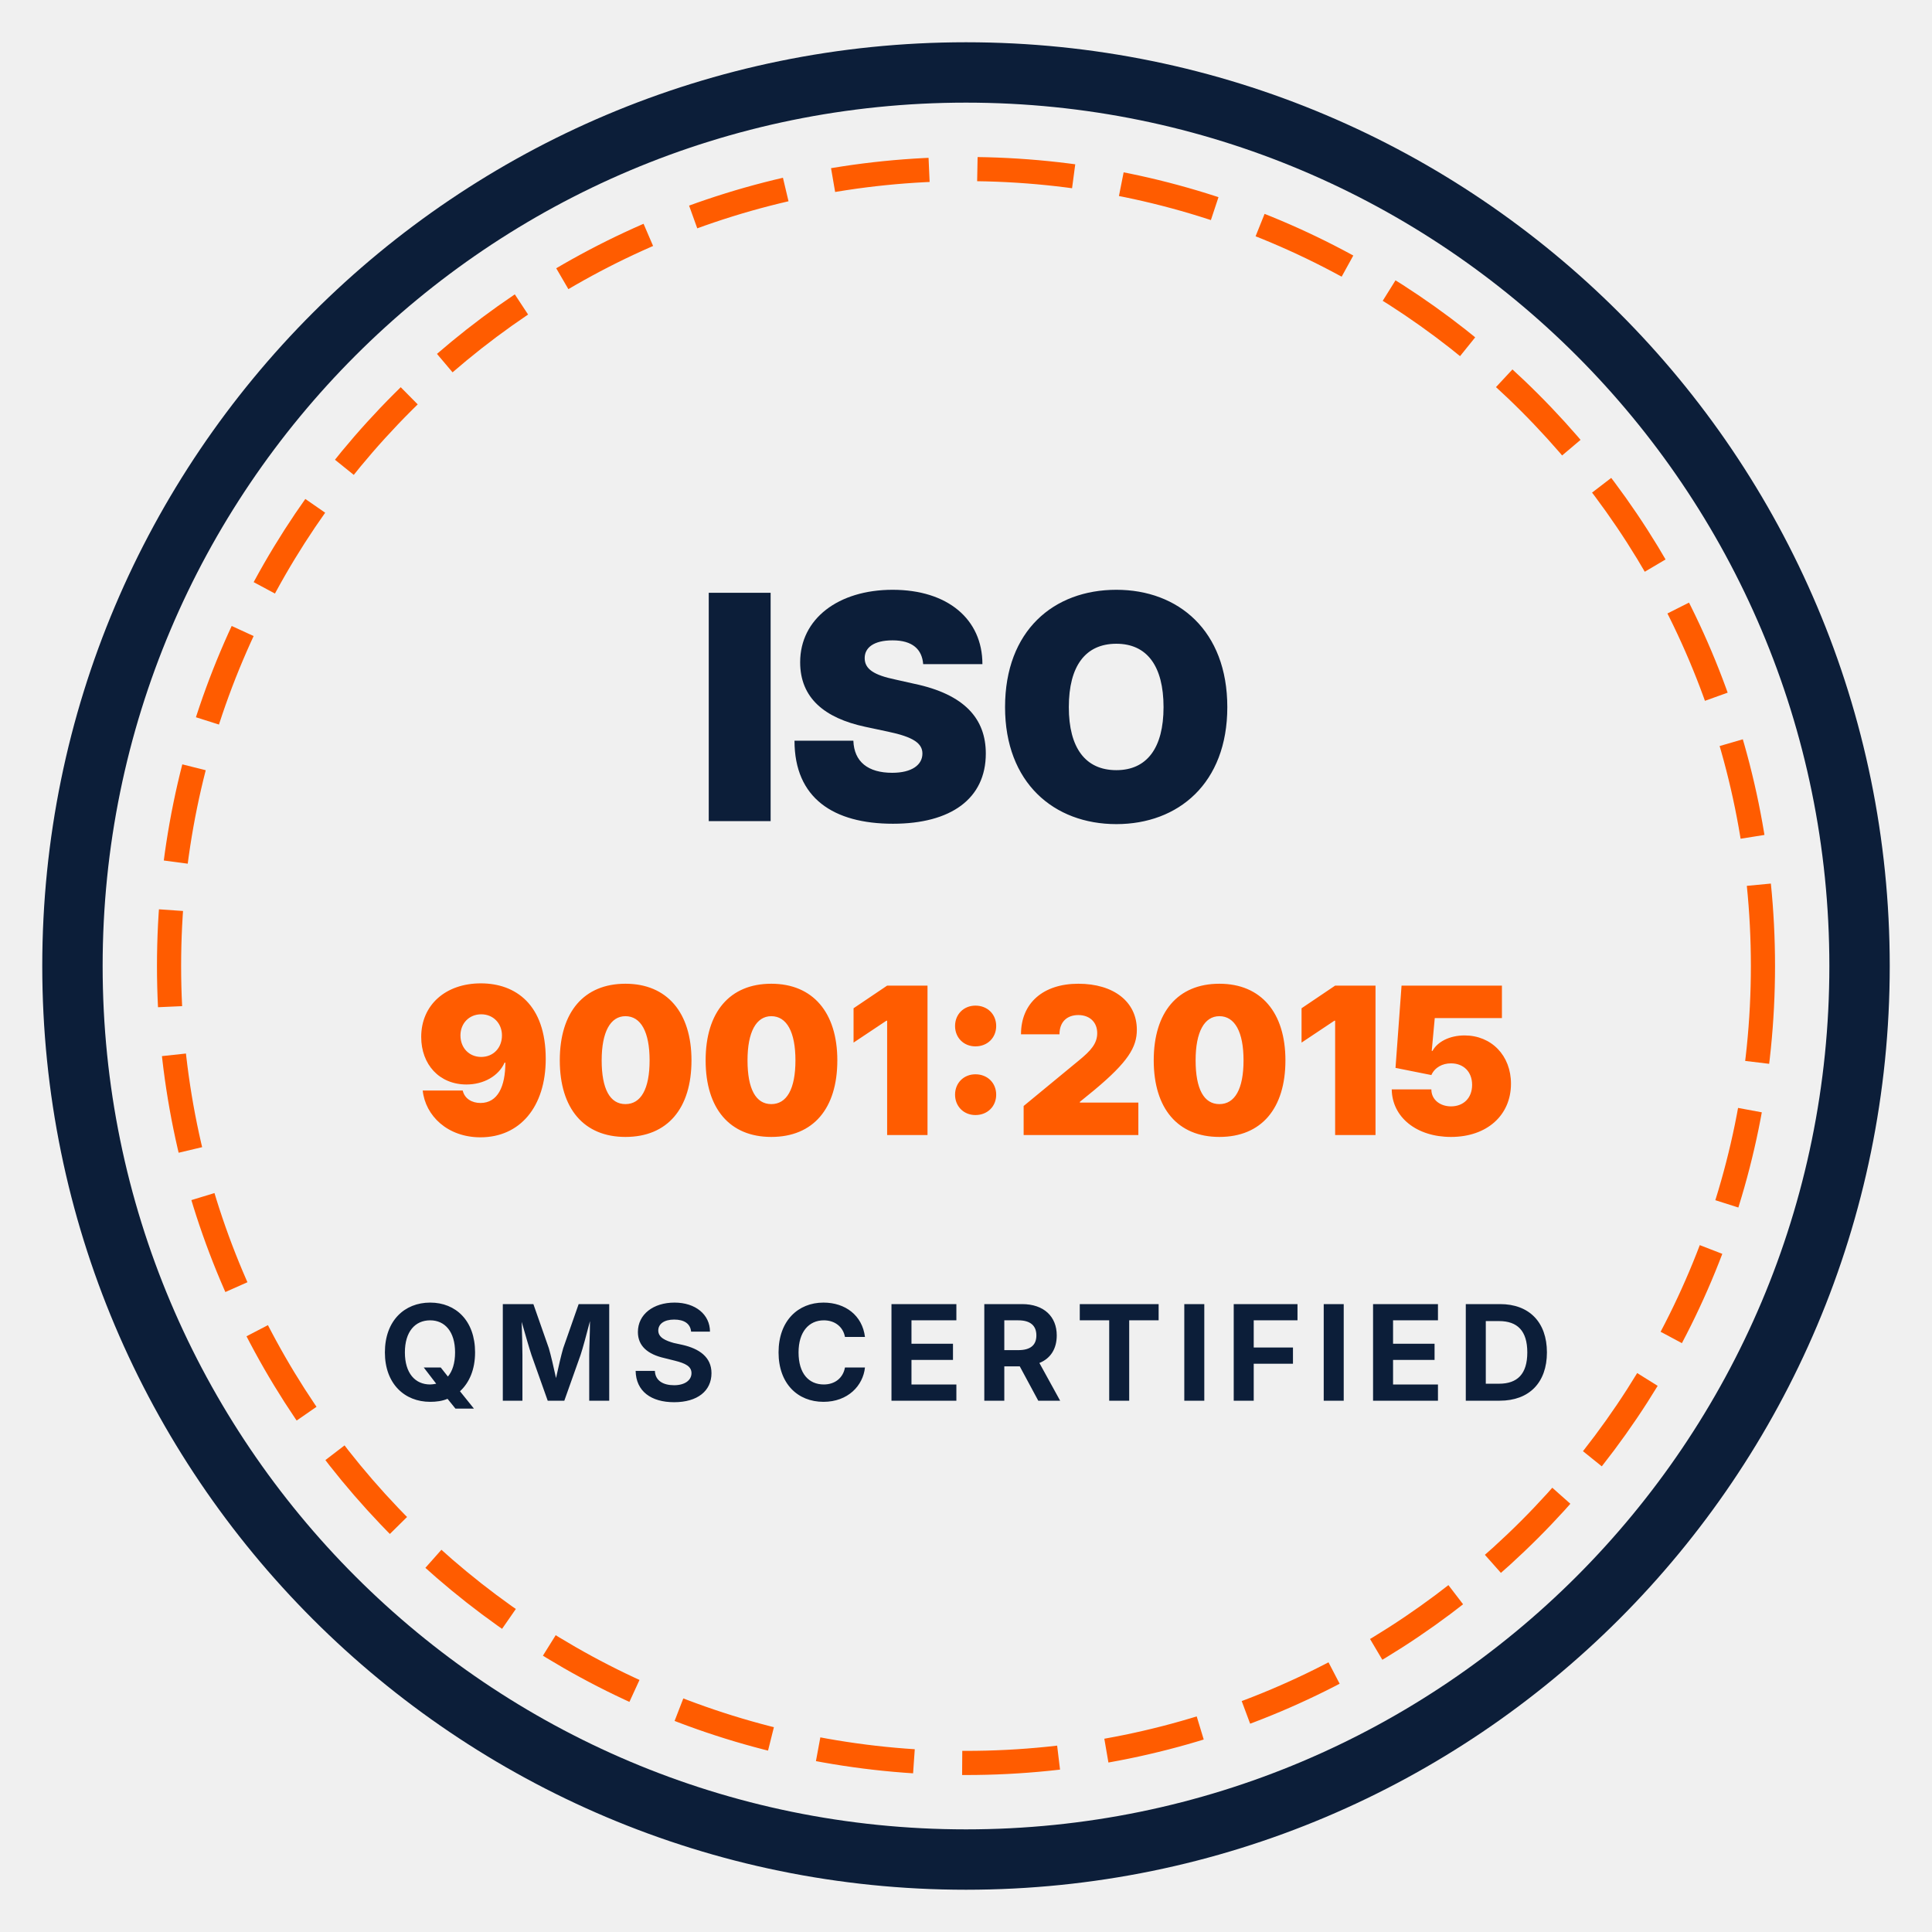
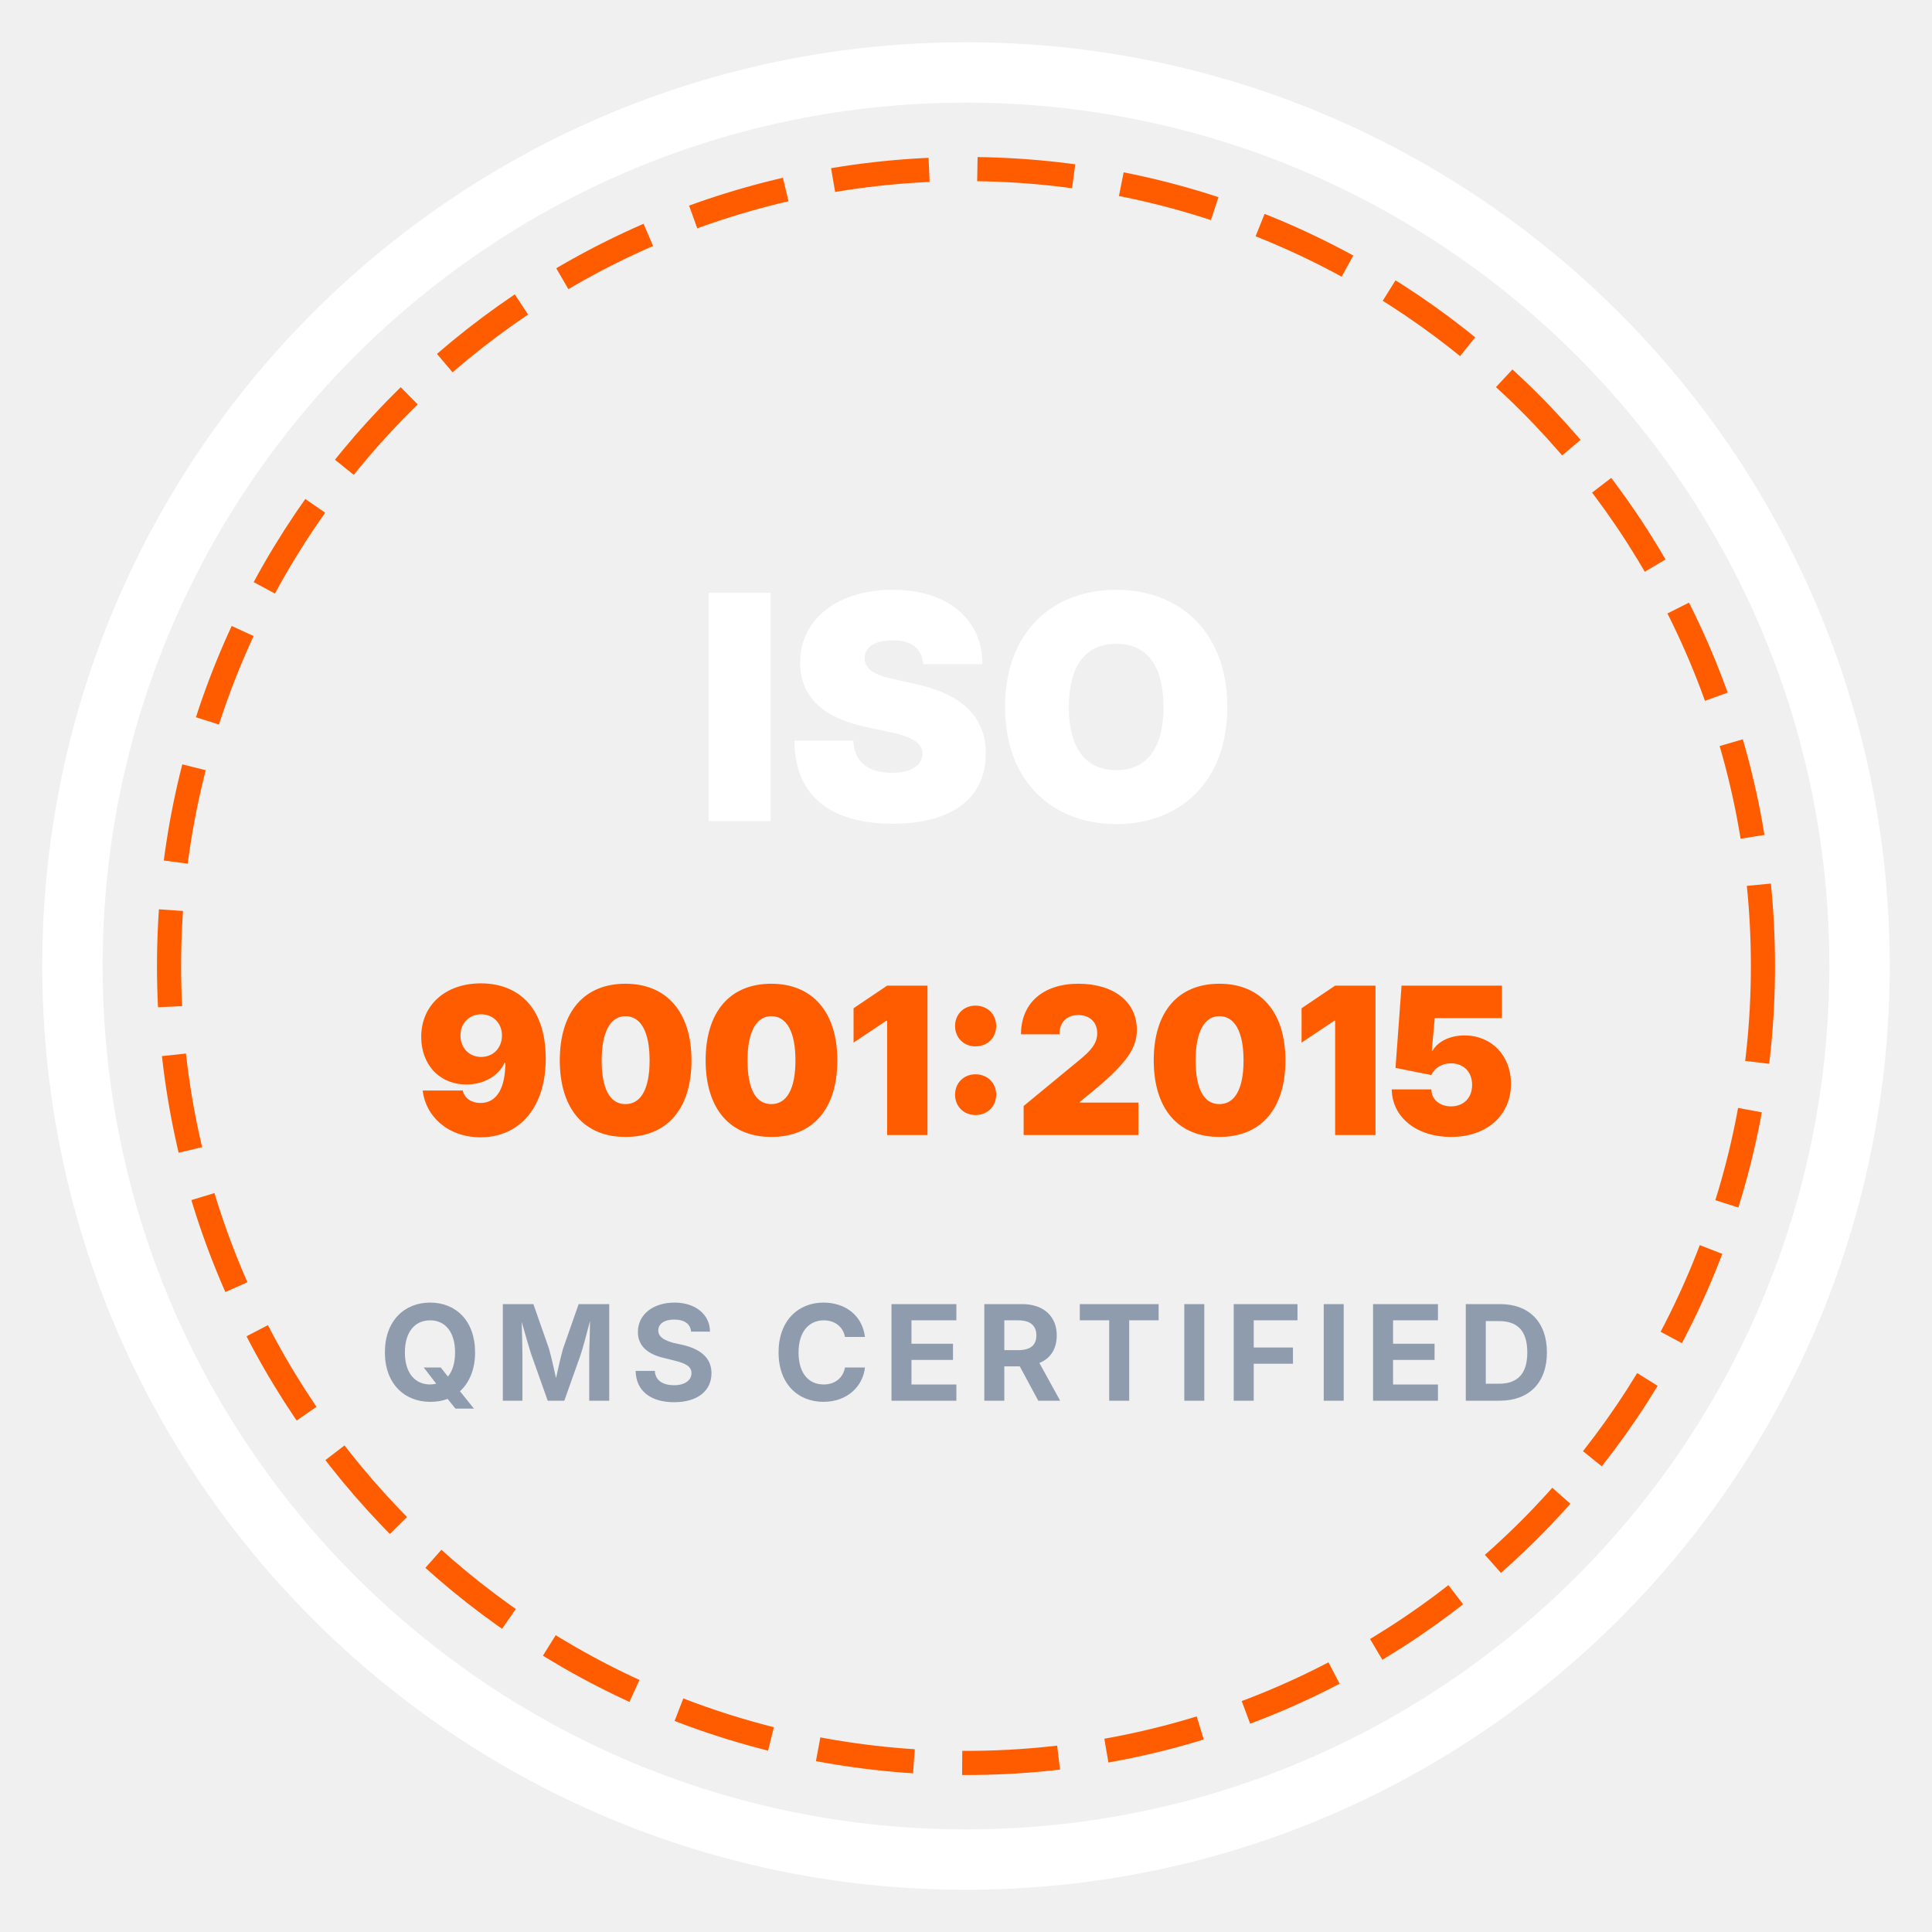
<svg xmlns="http://www.w3.org/2000/svg" viewBox="0 0 80 80" fill="none">
-   <circle cx="40" cy="40" r="37" stroke="#0C1E39" stroke-width="2.5" />
+   <circle cx="40" cy="40" r="37" stroke="#FFFFFF" stroke-width="2.5" />
  <circle cx="40" cy="40" r="33" stroke="#FF5C00" stroke-width="1" stroke-dasharray="4 2" />
-   <text x="40" y="34" text-anchor="middle" fill="#0C1E39" font-size="13" font-weight="900" font-family="system-ui, -apple-system, sans-serif">ISO</text>
+   <text x="40" y="34" text-anchor="middle" fill="#FFFFFF" font-size="13" font-weight="900" font-family="system-ui, -apple-system, sans-serif">ISO</text>
  <text x="40" y="47" text-anchor="middle" fill="#FF5C00" font-size="8.5" font-weight="900" font-family="system-ui, -apple-system, sans-serif">9001:2015</text>
-   <text x="40" y="58" text-anchor="middle" fill="#0C1E39" font-size="5.5" font-weight="bold" font-family="system-ui, -apple-system, sans-serif" letter-spacing="0.5">QMS CERTIFIED</text>
+   <text x="40" y="58" text-anchor="middle" fill="#8F9CAE" font-size="5.5" font-weight="bold" font-family="system-ui, -apple-system, sans-serif" letter-spacing="0.5">QMS CERTIFIED</text>
</svg>
